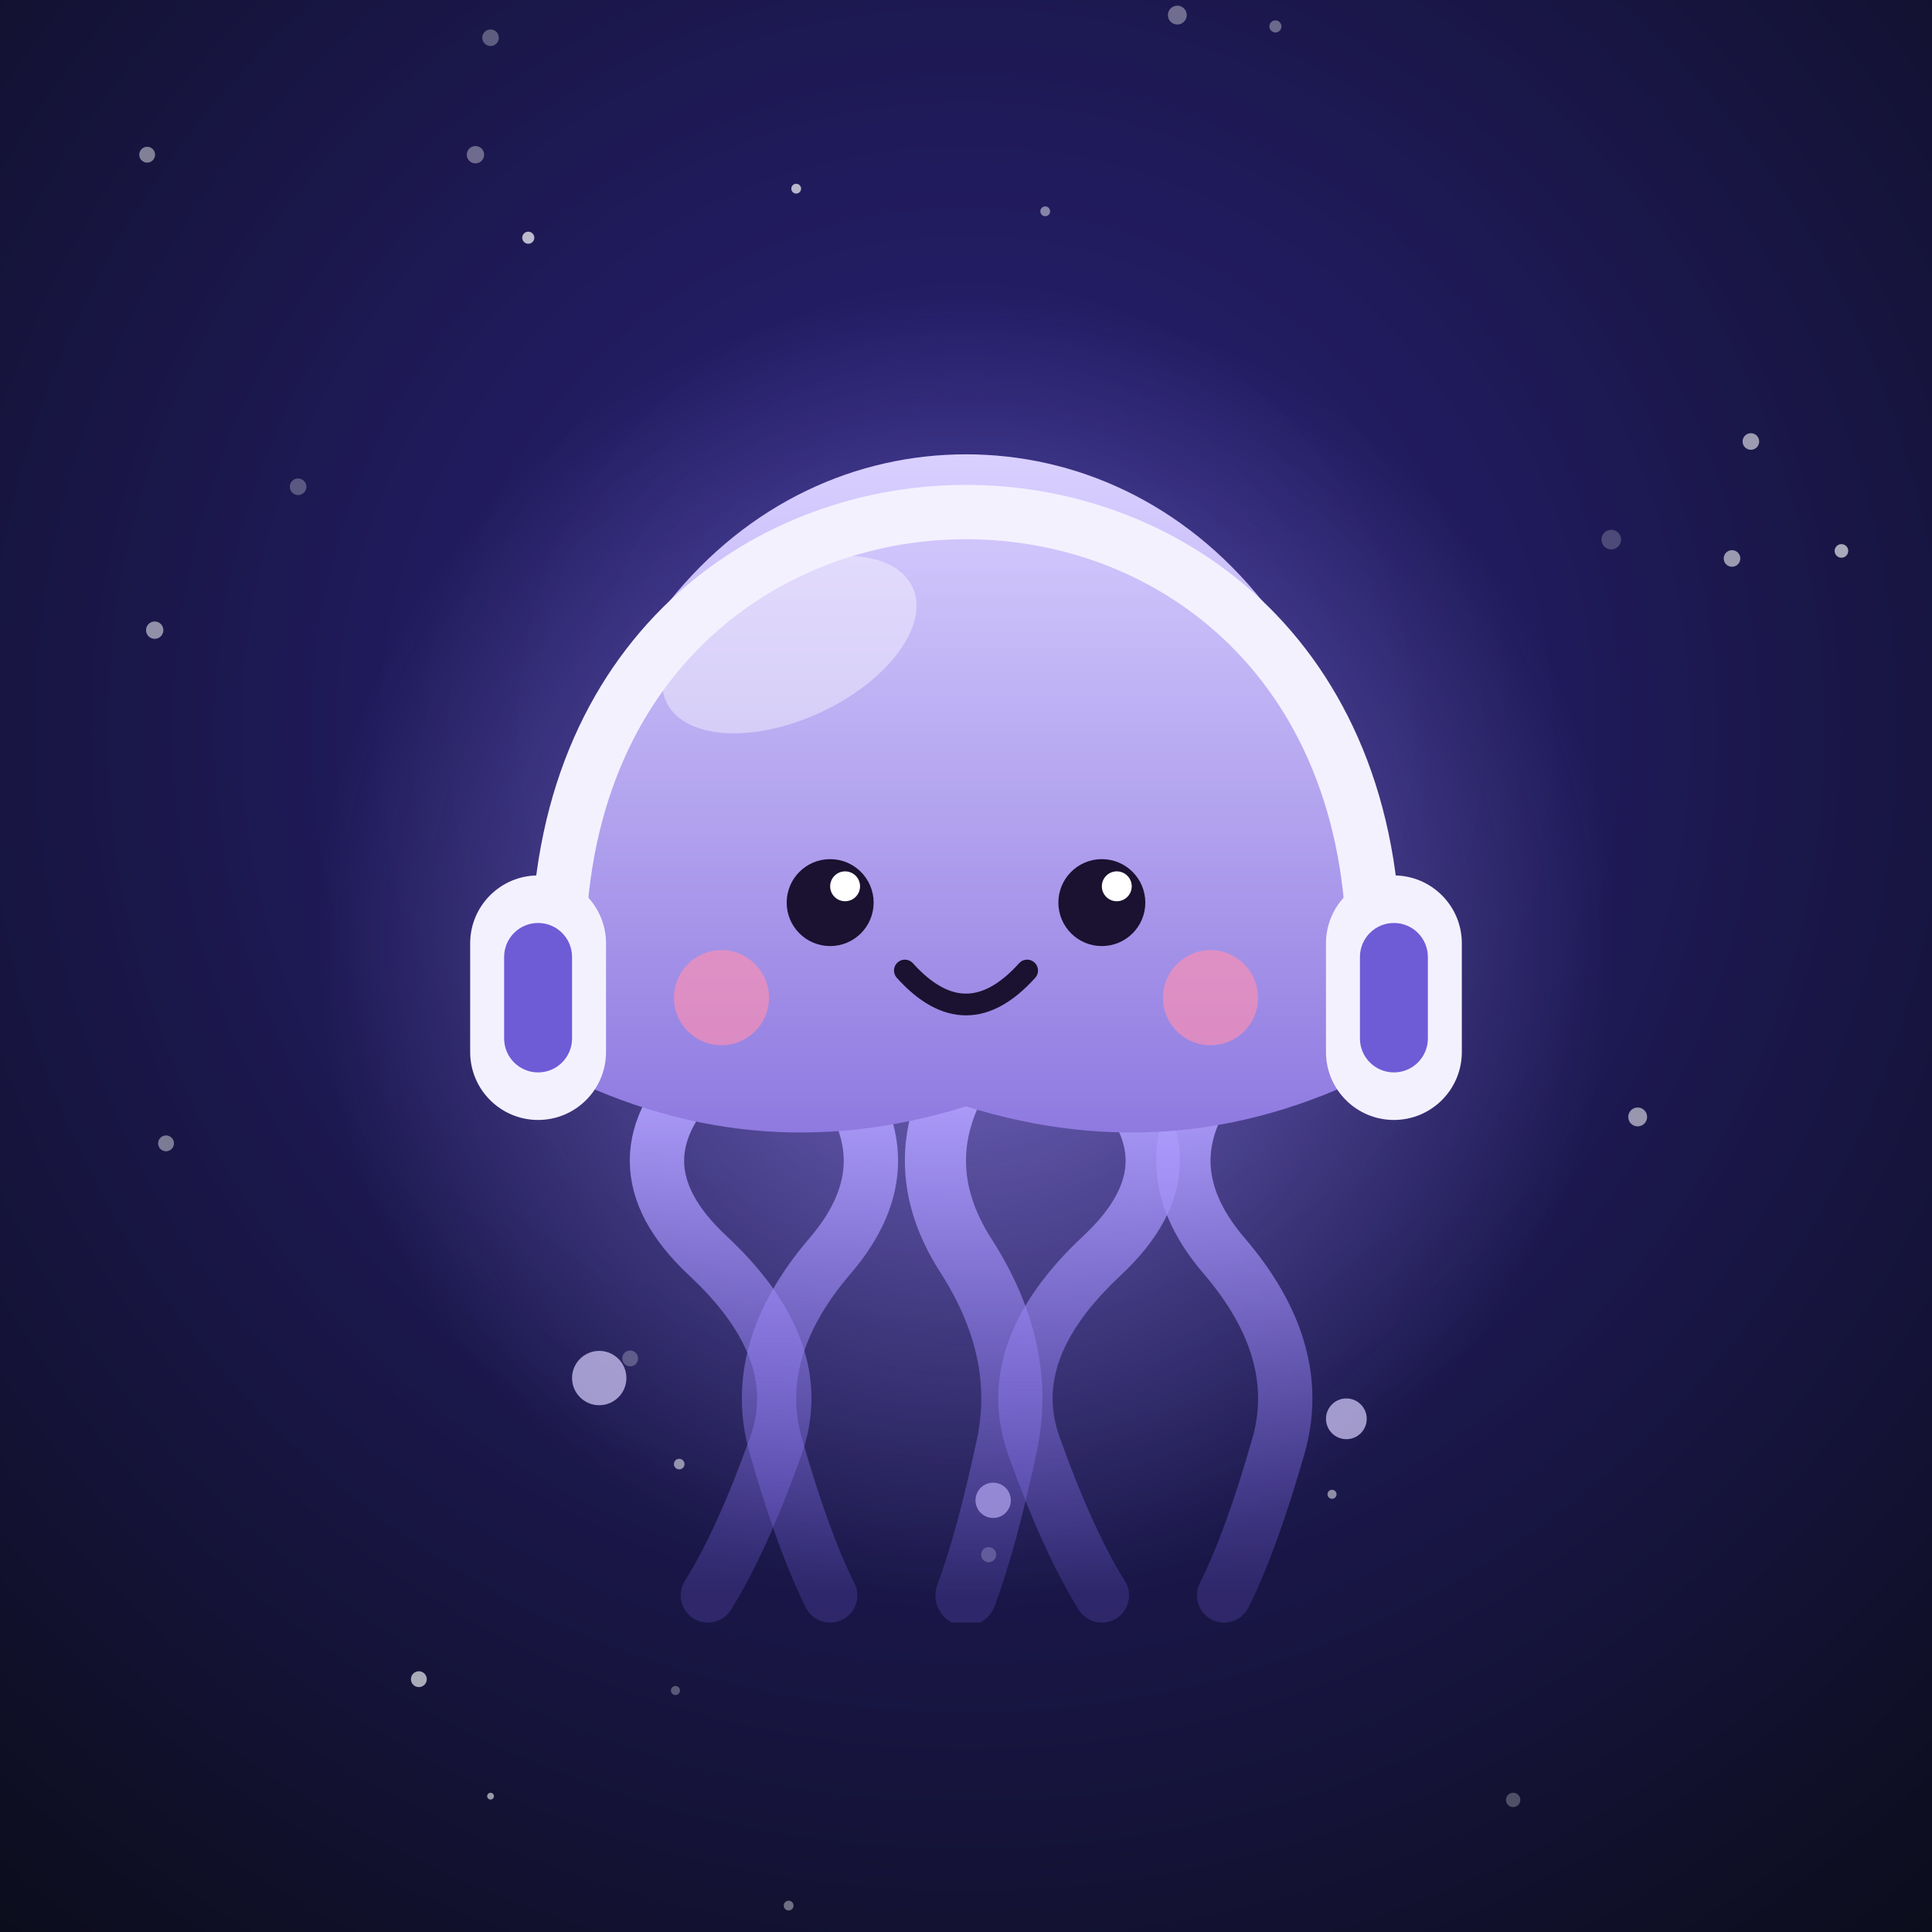
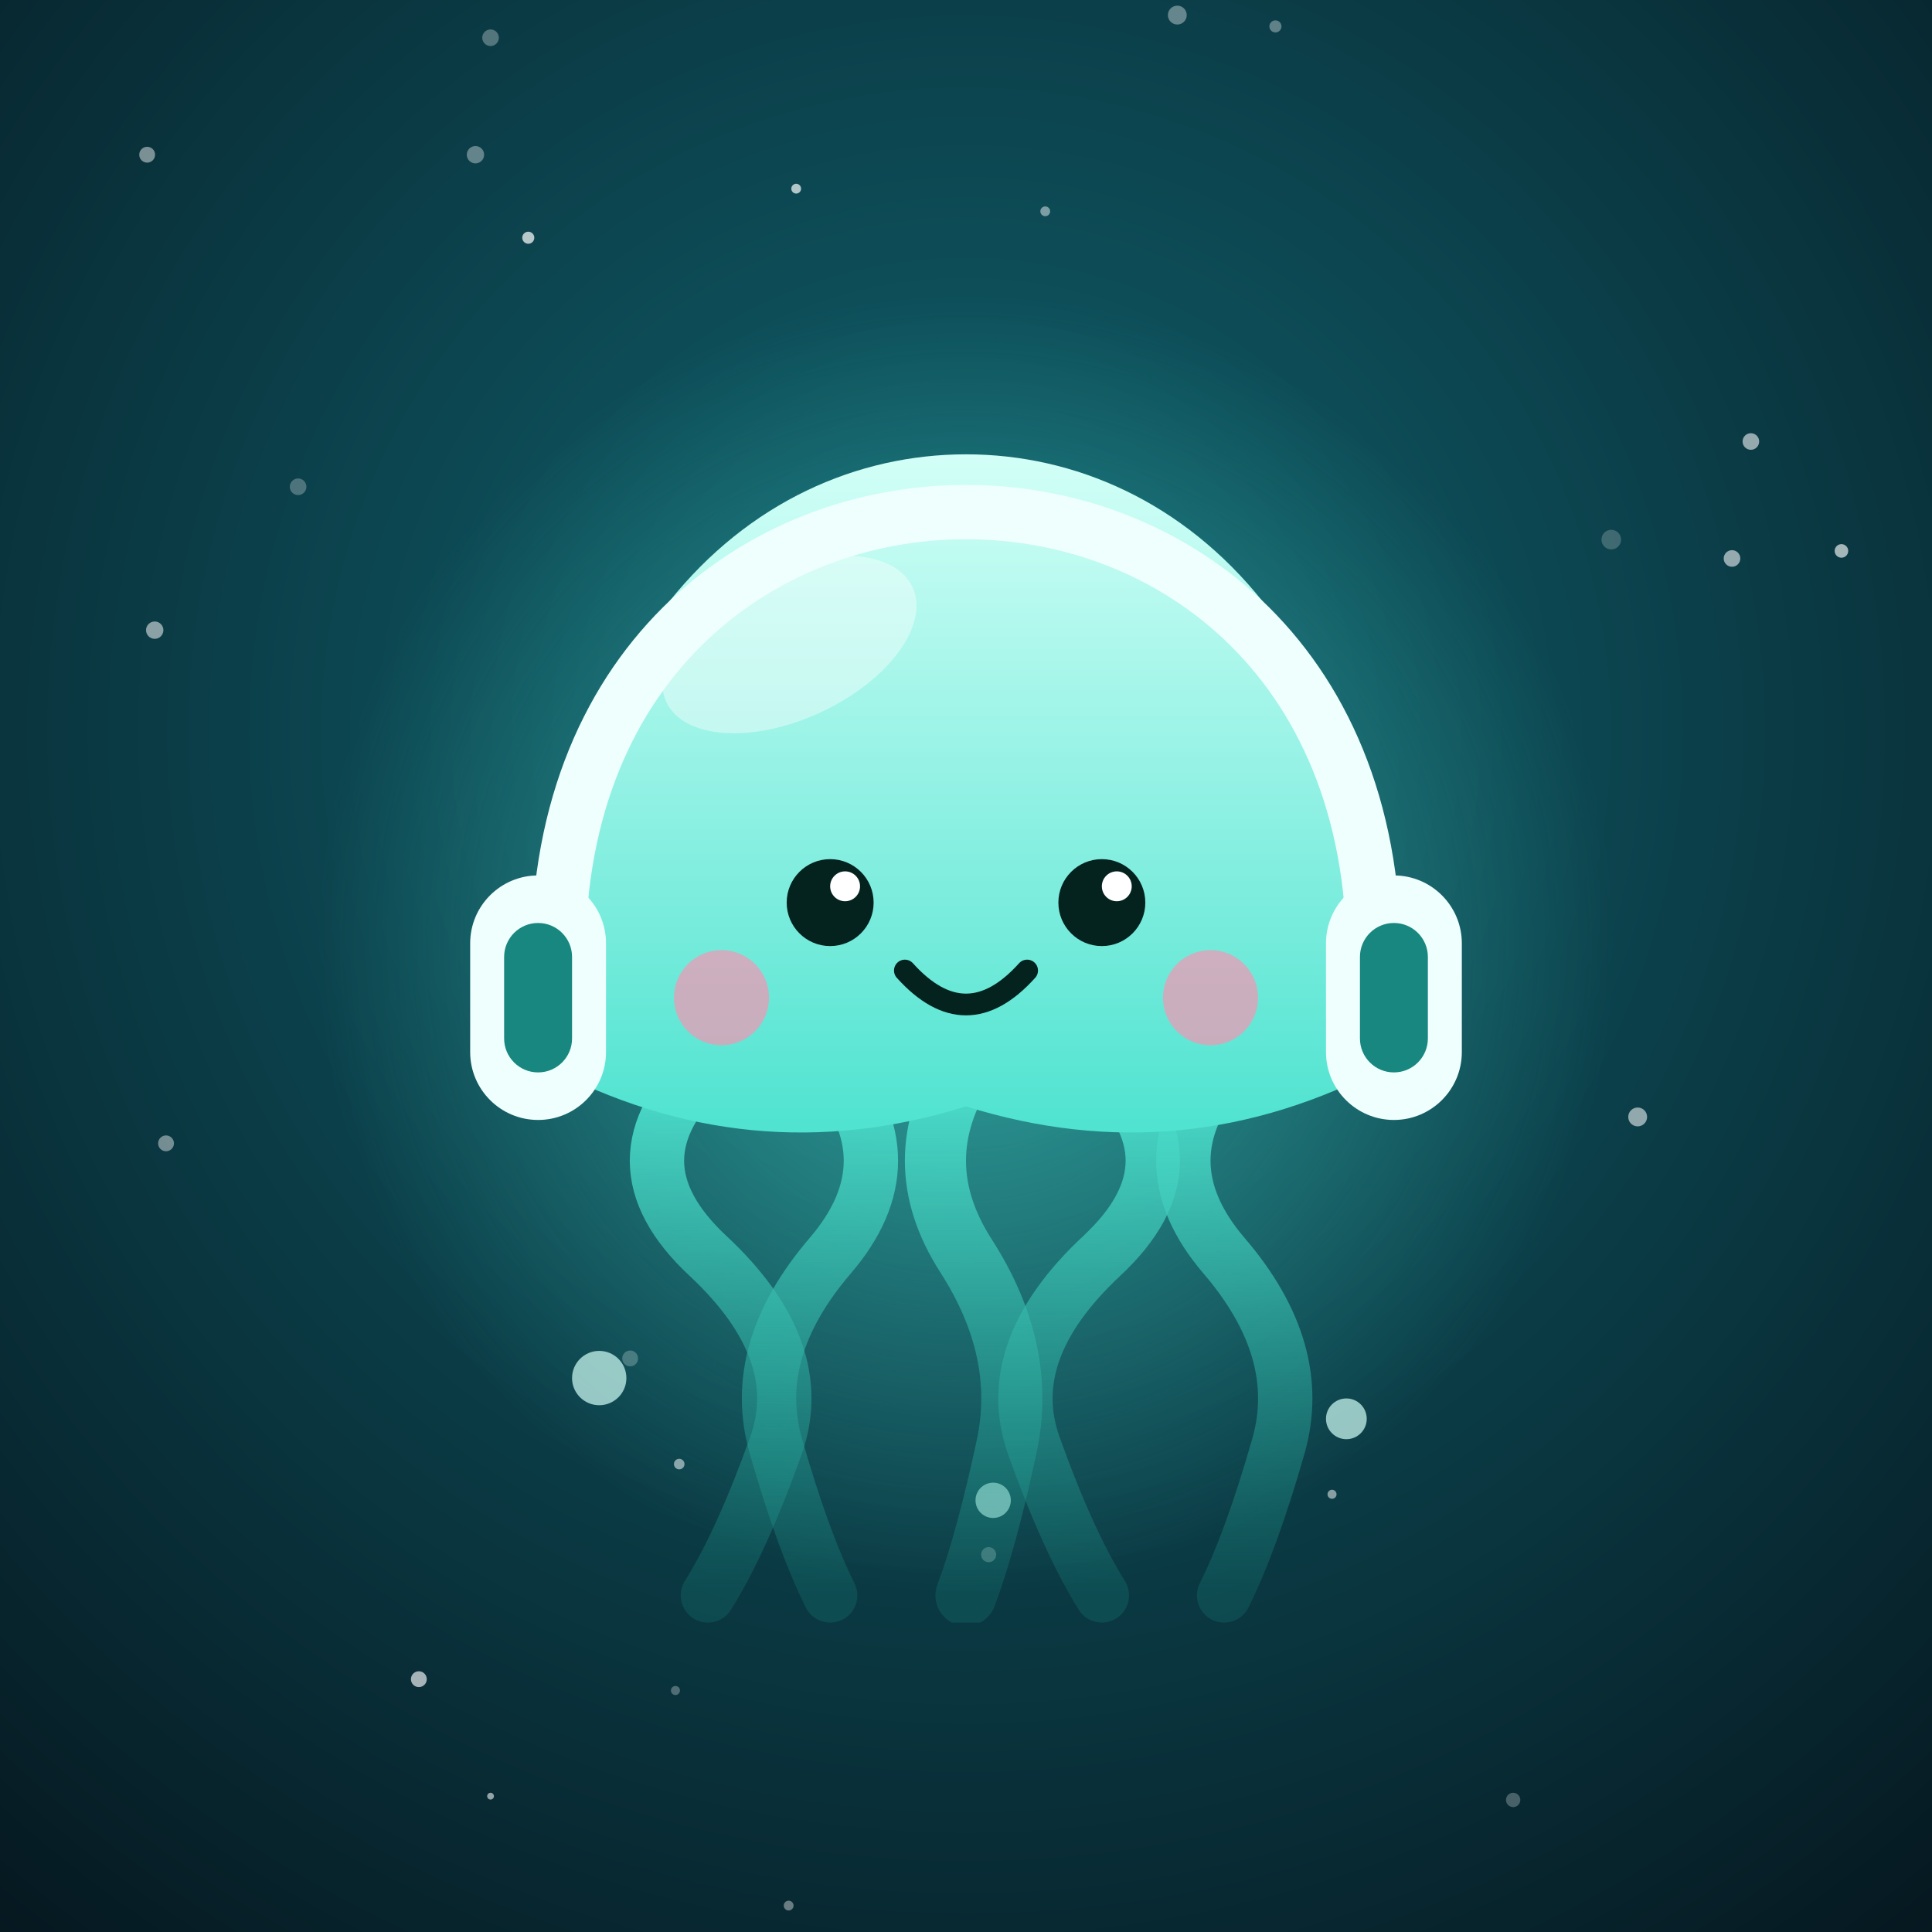
<svg xmlns="http://www.w3.org/2000/svg" viewBox="0 0 512 512" width="512" height="512">
  <defs>
    <radialGradient id="ibg" cx=".5" cy=".38" r=".85">
-       <stop offset="0" stop-color="#2c2381" />
-       <stop offset="1" stop-color="#090b14" />
+       <stop offset="0" stop-color="#106470" />
+       <stop offset="1" stop-color="#05121a" />
    </radialGradient>
  </defs>
  <rect width="512" height="512" fill="url(#ibg)" />
  <circle cx="353" cy="396" r="1.2" fill="#fff" opacity="0.51" />
  <circle cx="44" cy="303" r="2.1" fill="#fff" opacity="0.43" />
  <circle cx="464" cy="117" r="2.2" fill="#fff" opacity="0.57" />
  <circle cx="338" cy="7" r="1.6" fill="#fff" opacity="0.35" />
  <circle cx="459" cy="148" r="2.2" fill="#fff" opacity="0.56" />
  <circle cx="130" cy="10" r="2.2" fill="#fff" opacity="0.30" />
  <circle cx="140" cy="63" r="1.6" fill="#fff" opacity="0.70" />
  <circle cx="126" cy="41" r="2.3" fill="#fff" opacity="0.36" />
  <circle cx="209" cy="505" r="1.3" fill="#fff" opacity="0.39" />
  <circle cx="111" cy="445" r="2.1" fill="#fff" opacity="0.64" />
  <circle cx="262" cy="412" r="2.0" fill="#fff" opacity="0.27" />
  <circle cx="326" cy="296" r="1.4" fill="#fff" opacity="0.59" />
  <circle cx="312" cy="4" r="2.5" fill="#fff" opacity="0.37" />
  <circle cx="179" cy="448" r="1.2" fill="#fff" opacity="0.29" />
  <circle cx="427" cy="143" r="2.6" fill="#fff" opacity="0.21" />
  <circle cx="180" cy="388" r="1.4" fill="#fff" opacity="0.53" />
  <circle cx="39" cy="41" r="2.1" fill="#fff" opacity="0.46" />
  <circle cx="130" cy="476" r="0.9" fill="#fff" opacity="0.57" />
  <circle cx="488" cy="146" r="1.8" fill="#fff" opacity="0.63" />
  <circle cx="434" cy="296" r="2.5" fill="#fff" opacity="0.55" />
  <circle cx="277" cy="56" r="1.3" fill="#fff" opacity="0.46" />
  <circle cx="79" cy="129" r="2.2" fill="#fff" opacity="0.27" />
  <circle cx="41" cy="167" r="2.3" fill="#fff" opacity="0.52" />
  <circle cx="211" cy="50" r="1.3" fill="#fff" opacity="0.68" />
  <circle cx="167" cy="360" r="2.1" fill="#fff" opacity="0.25" />
  <circle cx="401" cy="477" r="1.9" fill="#fff" opacity="0.26" />
  <svg x="76" y="70" width="360" height="360" viewBox="0 0 200 200">
    <style>
    .dome{animation:pulse 3.4s ease-in-out infinite;transform-origin:100px 118px;transform-box:view-box}
    .t{animation:sway 2.8s ease-in-out infinite alternate;transform-origin:50% 0;transform-box:fill-box}
    .t1,.t3{animation-delay:-1.2s}.t2{animation-delay:-.6s}.t4{animation-delay:-1.9s}
    .b{animation:float 5s ease-in infinite}.b2{animation-delay:-2.4s}.b3{animation-delay:-3.7s}
    @keyframes pulse{0%,100%{transform:scale(1,1)}50%{transform:scale(1.035,.965)}}
    @keyframes sway{from{transform:rotate(-5deg)}to{transform:rotate(5deg)}}
    @keyframes float{0%{transform:translateY(0);opacity:0}15%{opacity:.8}100%{transform:translateY(-46px);opacity:0}}
  </style>
    <defs>
      <radialGradient id="gl">
-         <stop offset="0" stop-color="#b4a3ff" stop-opacity=".55" />
-         <stop offset="1" stop-color="#b4a3ff" stop-opacity="0" />
+         <stop offset="0" stop-color="#4fe3d0" stop-opacity=".55" />
+         <stop offset="1" stop-color="#4fe3d0" stop-opacity="0" />
      </radialGradient>
      <linearGradient id="dg" x1="0" y1="0" x2="0" y2="1">
-         <stop offset="0" stop-color="#d9d0ff" />
-         <stop offset="1" stop-color="#8f7ae0" />
+         <stop offset="0" stop-color="#d2fff7" />
+         <stop offset="1" stop-color="#4fe3d0" />
      </linearGradient>
      <linearGradient id="tg" x1="0" y1="0" x2="0" y2="1">
-         <stop offset="0" stop-color="#b4a3ff" />
-         <stop offset="1" stop-color="#6e5bd6" stop-opacity=".25" />
+         <stop offset="0" stop-color="#4fe3d0" />
+         <stop offset="1" stop-color="#17877f" stop-opacity=".25" />
      </linearGradient>
    </defs>
    <circle cx="100" cy="100" r="96" fill="url(#gl)" />
-     <circle class="b" cx="46" cy="164" r="4" fill="#d9d0ff" opacity=".7" />
-     <circle class="b b2" cx="156" cy="170" r="3" fill="#d9d0ff" opacity=".7" />
-     <circle class="b b3" cx="104" cy="182" r="2.6" fill="#d9d0ff" opacity=".7" />
+     <circle class="b" cx="46" cy="164" r="4" fill="#d2fff7" opacity=".7" />
+     <circle class="b b2" cx="156" cy="170" r="3" fill="#d2fff7" opacity=".7" />
+     <circle class="b b3" cx="104" cy="182" r="2.6" fill="#d2fff7" opacity=".7" />
    <path class="t t0" d="M62 118 q-15 14 0 28 t10 28 t-10 22" fill="none" stroke="url(#tg)" stroke-width="8" stroke-linecap="round" />
    <path class="t t1" d="M80 118 q12 14 0 28 t-8 28 t8 22" fill="none" stroke="url(#tg)" stroke-width="8" stroke-linecap="round" />
    <path class="t t2" d="M100 118 q-9 14 0 28 t6 28 t-6 22" fill="none" stroke="url(#tg)" stroke-width="9" stroke-linecap="round" />
    <path class="t t3" d="M120 118 q15 14 0 28 t-10 28 t10 22" fill="none" stroke="url(#tg)" stroke-width="8" stroke-linecap="round" />
    <path class="t t4" d="M138 118 q-12 14 0 28 t8 28 t-8 22" fill="none" stroke="url(#tg)" stroke-width="8" stroke-linecap="round" />
    <g class="dome">
      <path d="M38 118 C36 56 68 28 100 28 C132 28 164 56 162 118 Q132 134 100 124 Q68 134 38 118Z" fill="url(#dg)" />
      <ellipse cx="74" cy="56" rx="20" ry="11" fill="#fff" opacity=".4" transform="rotate(-25 74 56)" />
-       <circle cx="80" cy="94" r="6.4" fill="#1a1230" />
-       <circle cx="120" cy="94" r="6.4" fill="#1a1230" />
+       <circle cx="80" cy="94" r="6.4" fill="#04231f" />
+       <circle cx="120" cy="94" r="6.4" fill="#04231f" />
      <circle cx="82.2" cy="91.6" r="2.2" fill="#fff" />
      <circle cx="122.2" cy="91.6" r="2.2" fill="#fff" />
      <circle cx="64" cy="108" r="7" fill="#ff8fb1" opacity=".65" />
      <circle cx="136" cy="108" r="7" fill="#ff8fb1" opacity=".65" />
-       <path d="M91 104 Q100 114 109 104" fill="none" stroke="#1a1230" stroke-width="3.2" stroke-linecap="round" />
-       <path d="M40 104 C38 14 162 14 160 104" fill="none" stroke="#f4f1ff" stroke-width="8" stroke-linecap="round" />
-       <rect x="27" y="90" width="20" height="36" rx="10" fill="#f4f1ff" />
-       <rect x="32" y="97" width="10" height="22" rx="5" fill="#6e5bd6" />
-       <rect x="153" y="90" width="20" height="36" rx="10" fill="#f4f1ff" />
-       <rect x="158" y="97" width="10" height="22" rx="5" fill="#6e5bd6" />
+       <path d="M91 104 Q100 114 109 104" fill="none" stroke="#04231f" stroke-width="3.2" stroke-linecap="round" />
+       <path d="M40 104 C38 14 162 14 160 104" fill="none" stroke="#effffd" stroke-width="8" stroke-linecap="round" />
+       <rect x="27" y="90" width="20" height="36" rx="10" fill="#effffd" />
+       <rect x="32" y="97" width="10" height="22" rx="5" fill="#17877f" />
+       <rect x="153" y="90" width="20" height="36" rx="10" fill="#effffd" />
+       <rect x="158" y="97" width="10" height="22" rx="5" fill="#17877f" />
    </g>
  </svg>
</svg>
